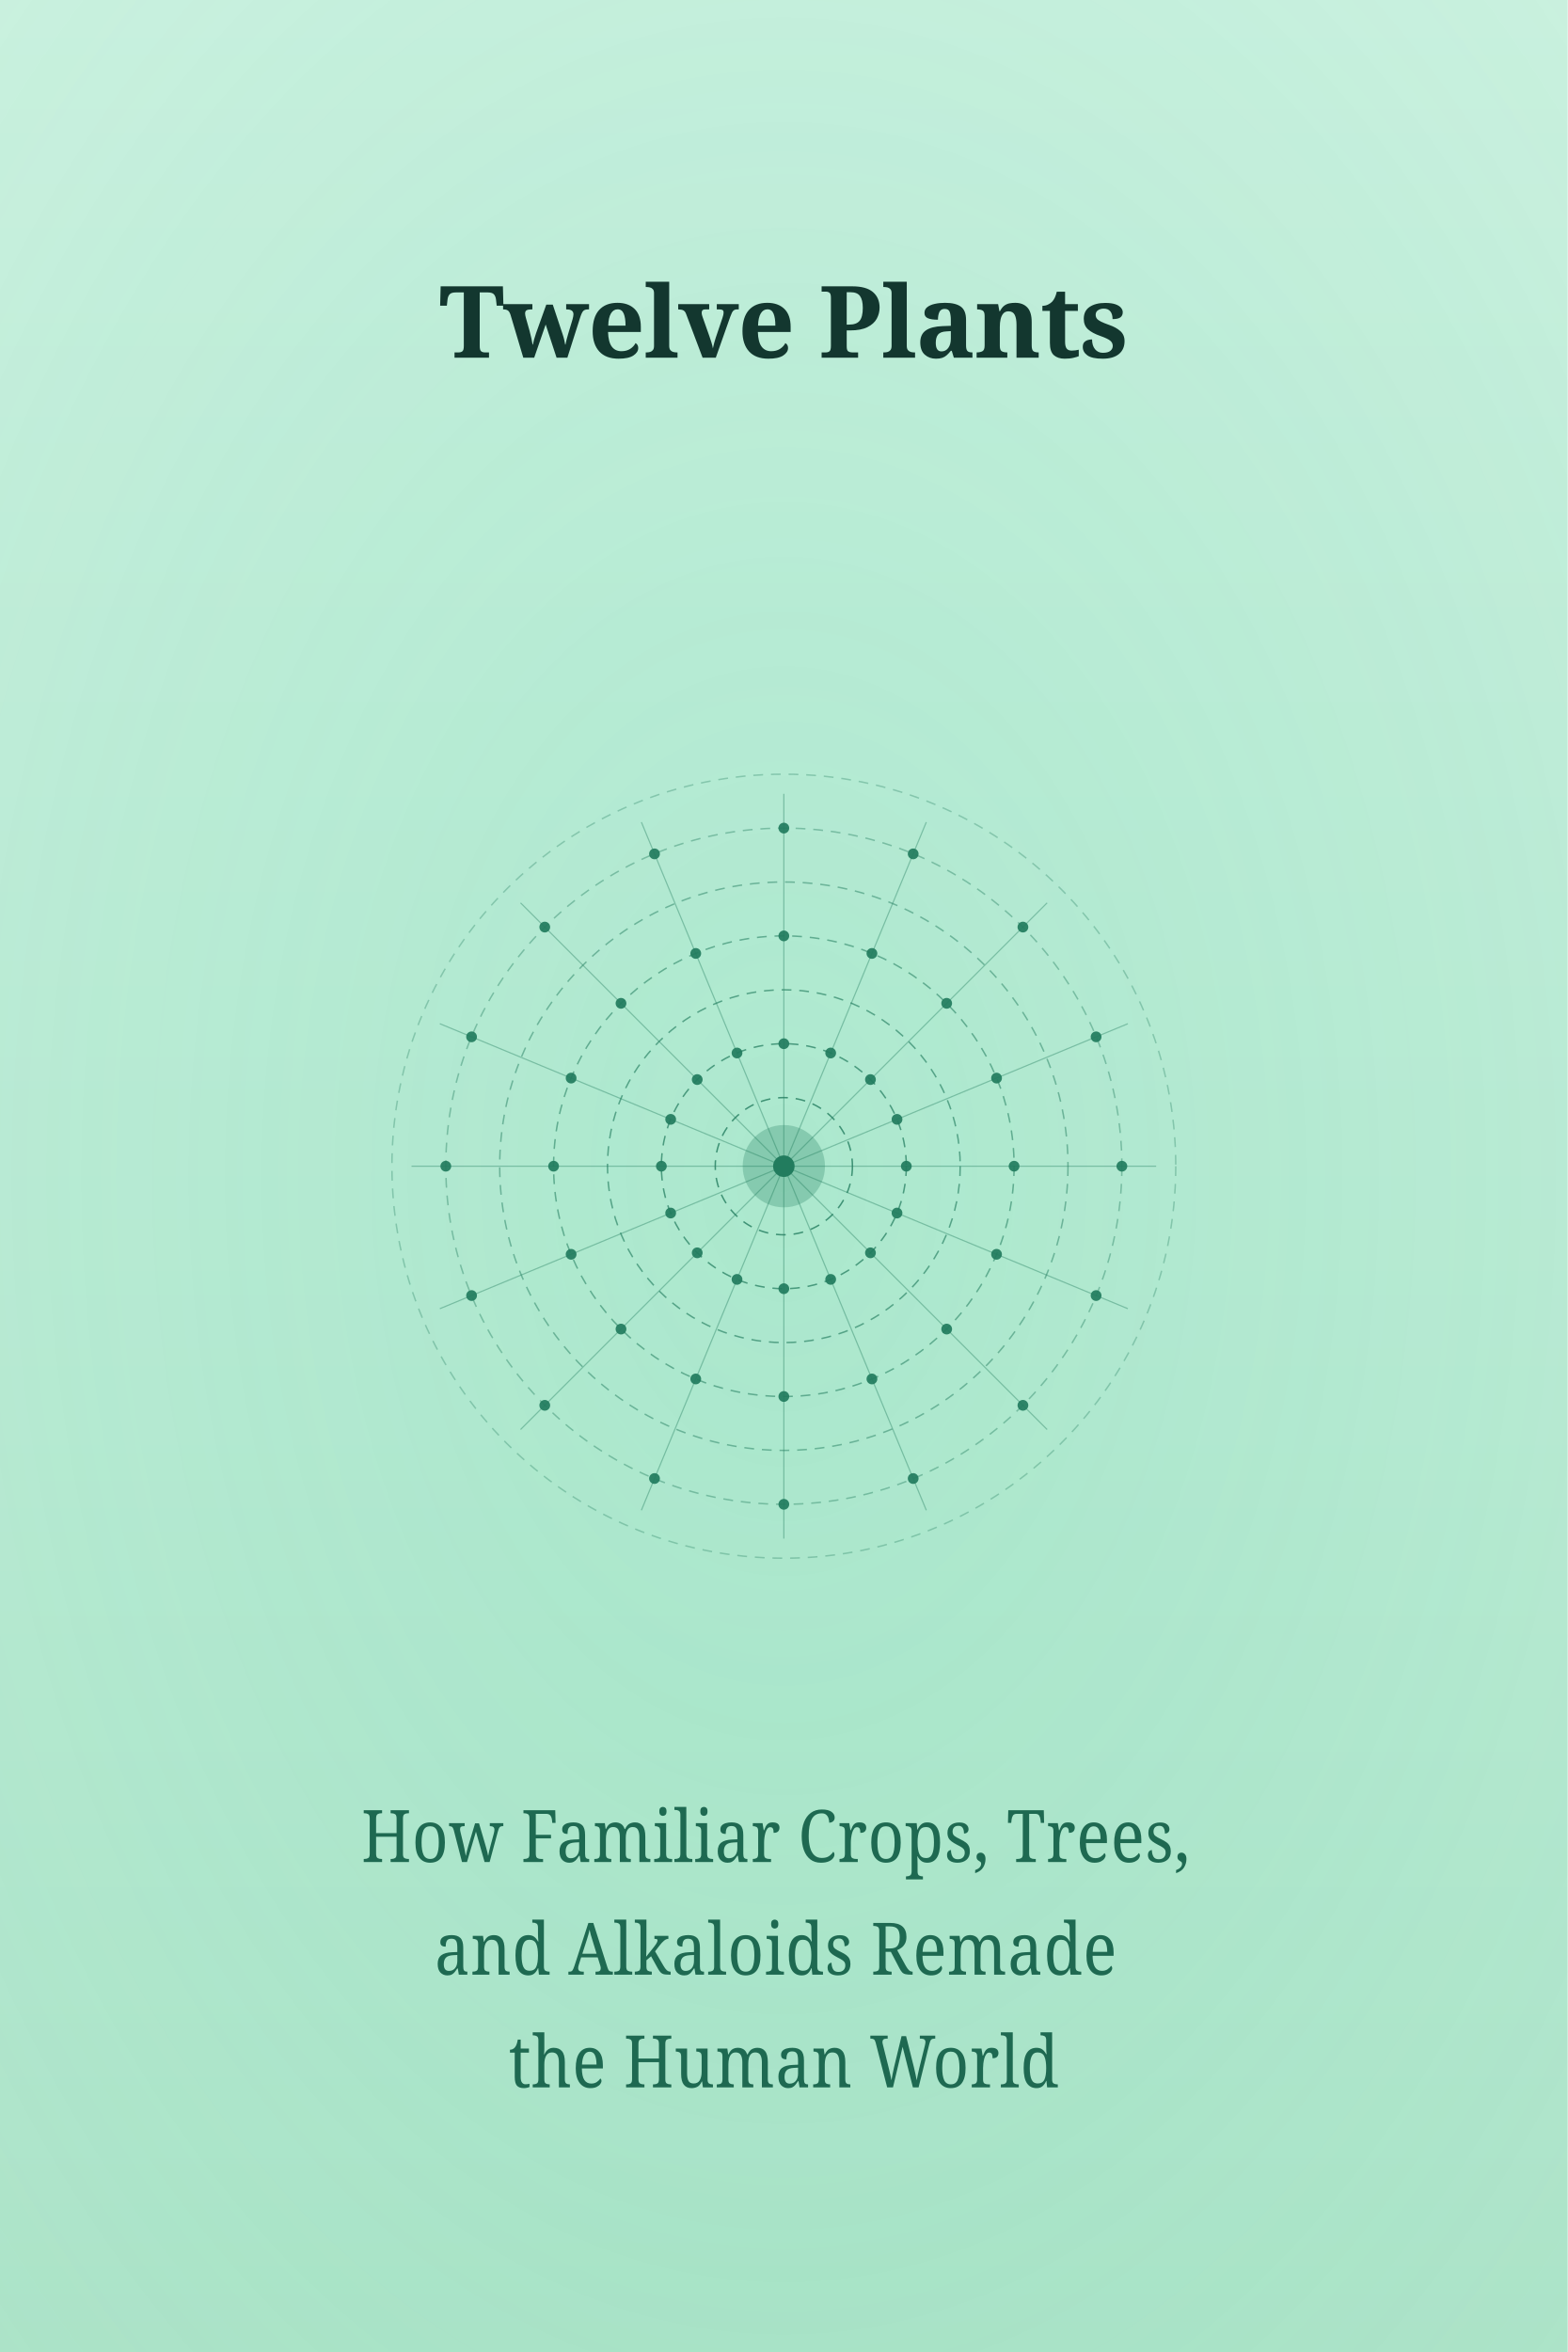
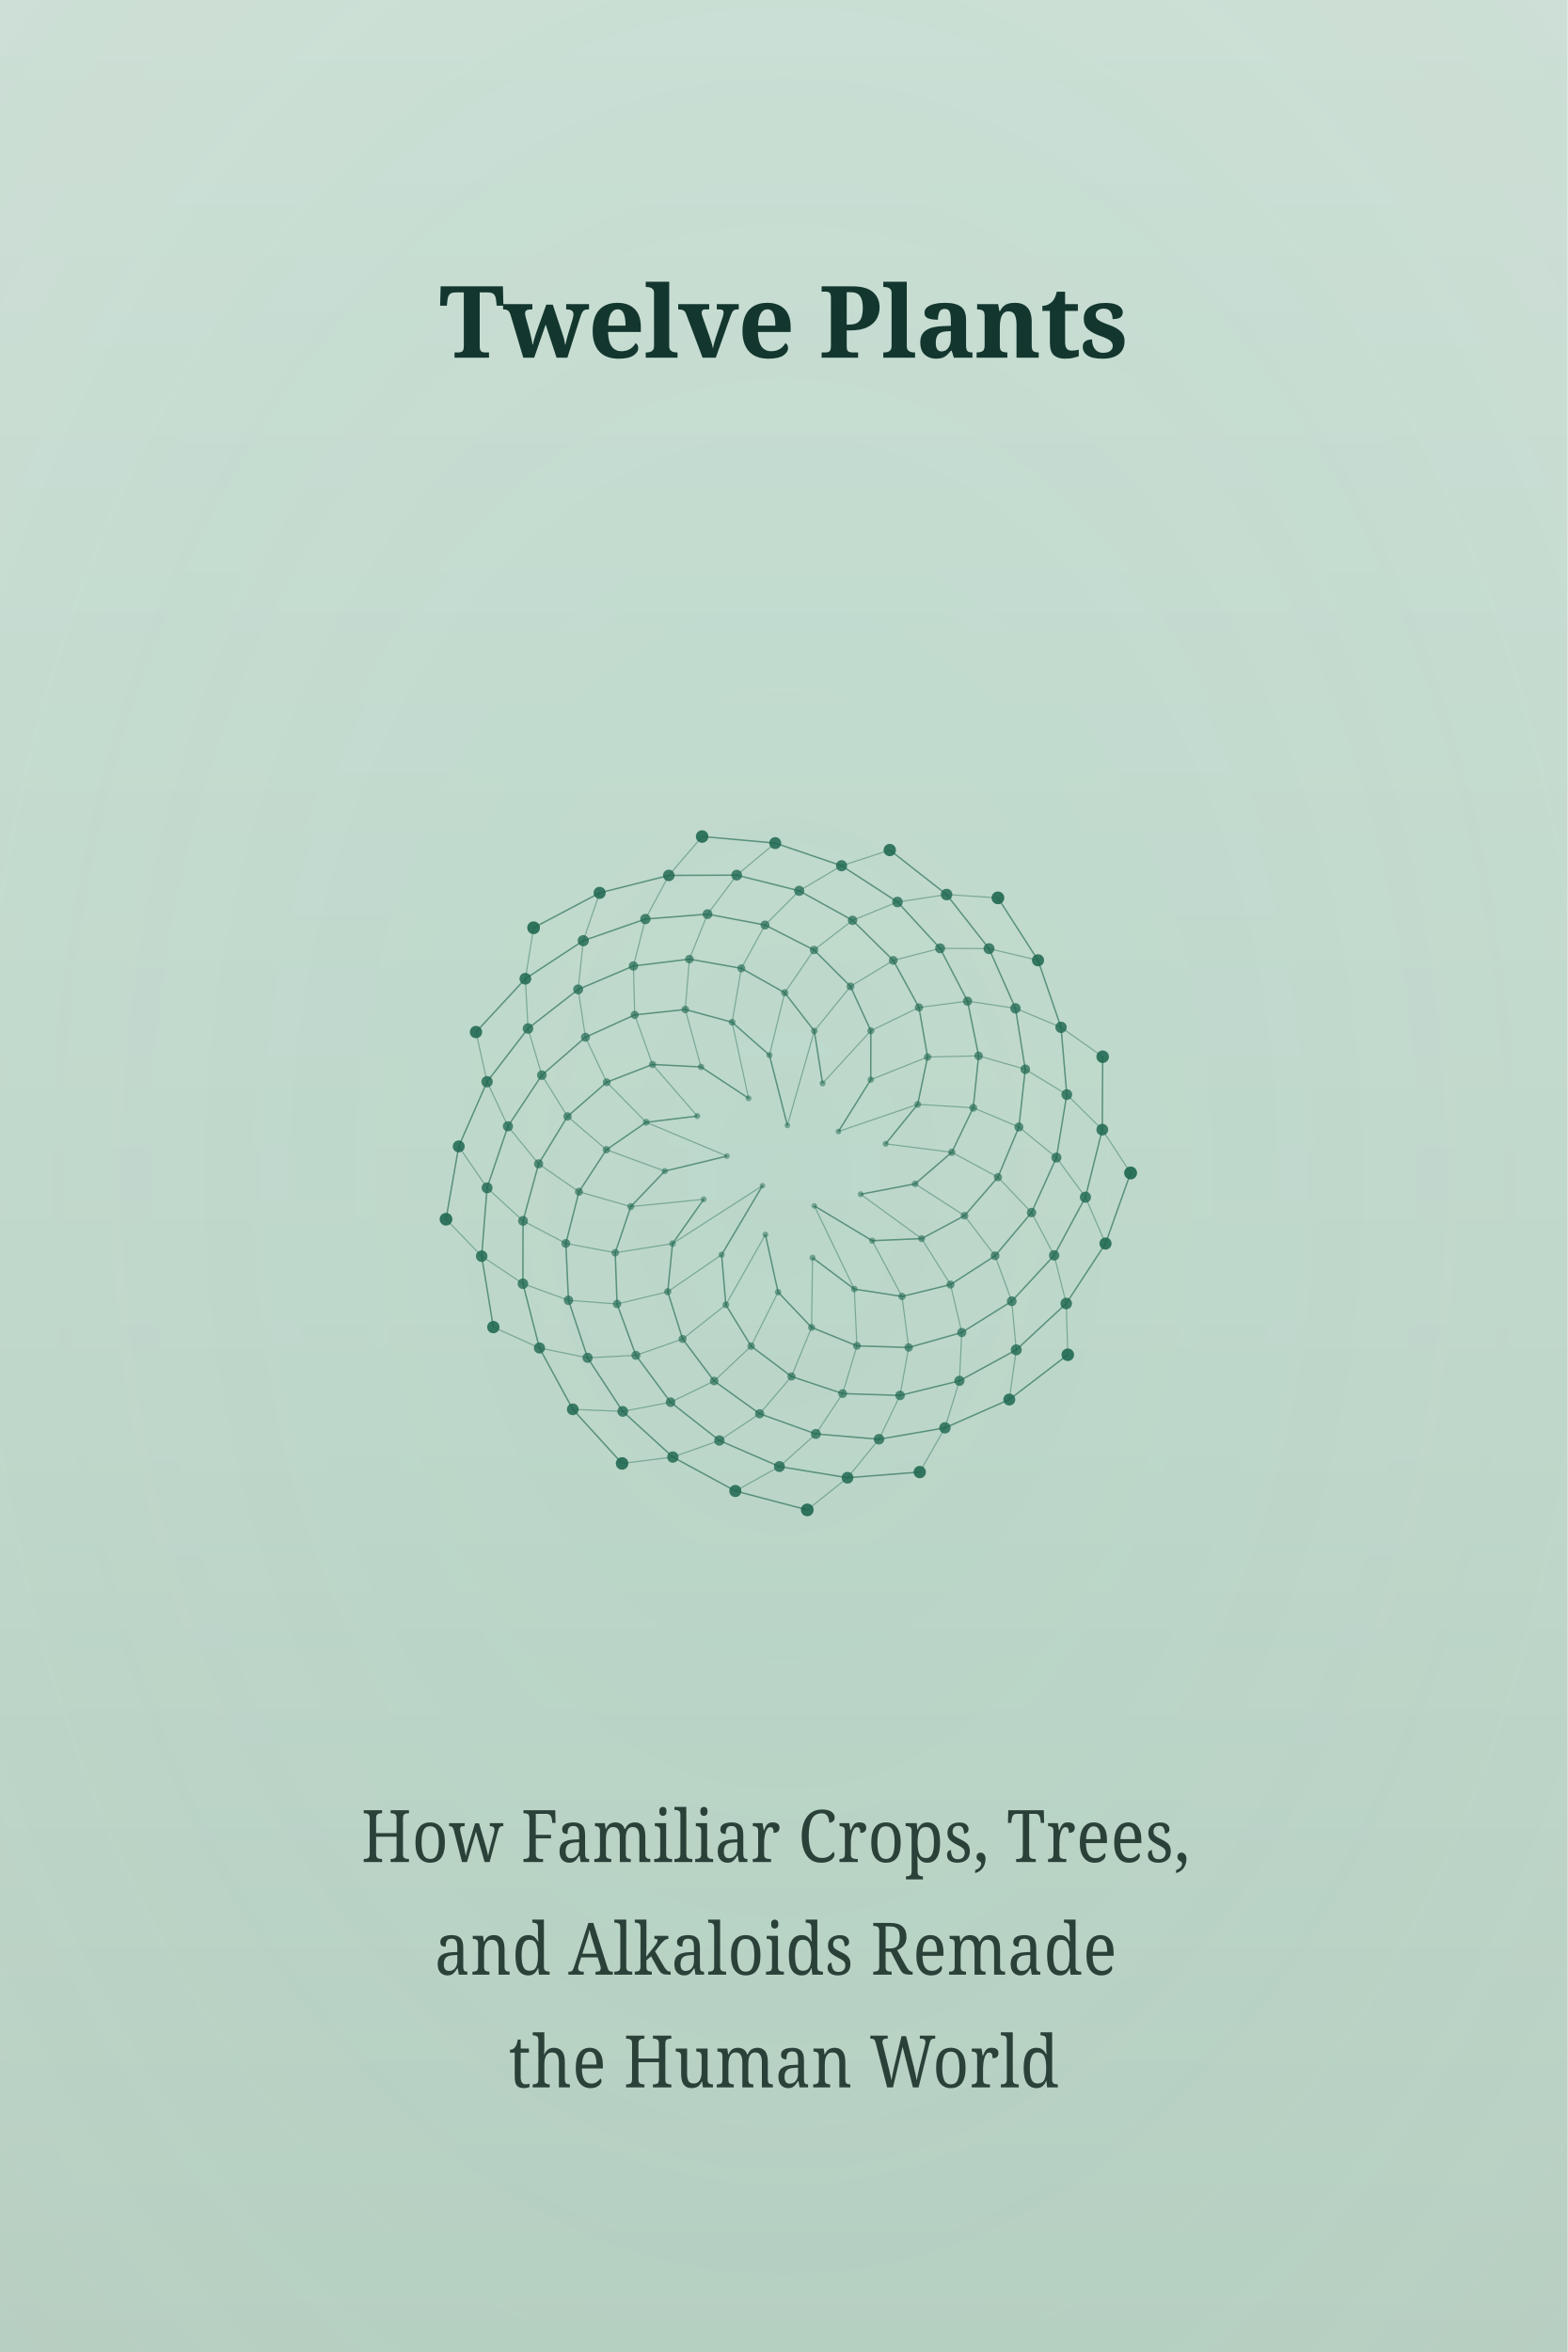
<svg xmlns="http://www.w3.org/2000/svg" viewBox="0 0 1600 2400" width="100%" height="100%">
  <defs>
    <linearGradient id="bg-twelve-plants" x1="0%" y1="0%" x2="0%" y2="100%">
-       <stop offset="0%" stop-color="#cff1e1" />
-       <stop offset="60%" stop-color="#c0ebd6" />
-       <stop offset="100%" stop-color="#b1e4ca" />
+       <stop offset="0%" stop-color="#cedfd6" />
+       <stop offset="60%" stop-color="#c3d7cc" />
+       <stop offset="100%" stop-color="#b8cfc2" />
    </linearGradient>
    <radialGradient id="halo-twelve-plants" cx="50%" cy="50%" r="75%">
-       <stop offset="0%" stop-color="#34d399" stop-opacity="0.16" />
-       <stop offset="55%" stop-color="#34d399" stop-opacity="0.09" />
-       <stop offset="100%" stop-color="#34d399" stop-opacity="0.03" />
+       <stop offset="0%" stop-color="#34d399" stop-opacity="0.06" />
+       <stop offset="55%" stop-color="#34d399" stop-opacity="0.03" />
+       <stop offset="100%" stop-color="#34d399" stop-opacity="0.00" />
    </radialGradient>
  </defs>
  <rect width="1600" height="2400" fill="url(#bg-twelve-plants)" />
  <rect width="1600" height="2400" fill="url(#halo-twelve-plants)" />
  <g text-anchor="middle">
    <text x="800" y="365" font-family="'Literata', Georgia, serif" font-size="102" font-weight="700" letter-spacing="-0.01em" fill="#13372f">Twelve Plants</text>
  </g>
-   <g class="emblem-network" transform="translate(0, -210)">
-     <circle cx="800" cy="1400" r="70" stroke="#227c5e" stroke-width="1.5" stroke-dasharray="10,8" fill="none" opacity="0.79" />
-     <circle cx="800" cy="1400" r="125" stroke="#227c5e" stroke-width="1.5" stroke-dasharray="10,8" fill="none" opacity="0.72" />
-     <circle cx="800" cy="1400" r="180" stroke="#227c5e" stroke-width="1.5" stroke-dasharray="10,8" fill="none" opacity="0.64" />
-     <circle cx="800" cy="1400" r="235" stroke="#227c5e" stroke-width="1.5" stroke-dasharray="10,8" fill="none" opacity="0.56" />
-     <circle cx="800" cy="1400" r="290" stroke="#227c5e" stroke-width="1.5" stroke-dasharray="10,8" fill="none" opacity="0.49" />
-     <circle cx="800" cy="1400" r="345" stroke="#227c5e" stroke-width="1.5" stroke-dasharray="10,8" fill="none" opacity="0.41" />
-     <circle cx="800" cy="1400" r="400" stroke="#227c5e" stroke-width="1.5" stroke-dasharray="10,8" fill="none" opacity="0.33" />
-     <line x1="800" y1="1400" x2="1180.0" y2="1400.0" stroke="#227c5e" stroke-width="1.2" opacity="0.40" />
-     <circle cx="925.0" cy="1400.0" r="5.5" fill="#227c5e" opacity="0.92" />
-     <circle cx="1035.0" cy="1400.0" r="5.5" fill="#227c5e" opacity="0.92" />
-     <circle cx="1145.0" cy="1400.0" r="5.5" fill="#227c5e" opacity="0.92" />
-     <line x1="800" y1="1400" x2="1151.1" y2="1545.4" stroke="#227c5e" stroke-width="1.2" opacity="0.40" />
-     <circle cx="915.5" cy="1447.8" r="5.5" fill="#227c5e" opacity="0.92" />
-     <circle cx="1017.1" cy="1489.9" r="5.5" fill="#227c5e" opacity="0.92" />
-     <circle cx="1118.7" cy="1532.0" r="5.5" fill="#227c5e" opacity="0.92" />
-     <line x1="800" y1="1400" x2="1068.7" y2="1668.7" stroke="#227c5e" stroke-width="1.2" opacity="0.40" />
-     <circle cx="888.4" cy="1488.4" r="5.5" fill="#227c5e" opacity="0.92" />
-     <circle cx="966.2" cy="1566.2" r="5.5" fill="#227c5e" opacity="0.92" />
-     <circle cx="1044.0" cy="1644.0" r="5.5" fill="#227c5e" opacity="0.92" />
-     <line x1="800" y1="1400" x2="945.4" y2="1751.1" stroke="#227c5e" stroke-width="1.2" opacity="0.40" />
-     <circle cx="847.8" cy="1515.5" r="5.5" fill="#227c5e" opacity="0.92" />
-     <circle cx="889.9" cy="1617.1" r="5.5" fill="#227c5e" opacity="0.92" />
-     <circle cx="932.0" cy="1718.7" r="5.5" fill="#227c5e" opacity="0.92" />
-     <line x1="800" y1="1400" x2="800.0" y2="1780.0" stroke="#227c5e" stroke-width="1.2" opacity="0.40" />
-     <circle cx="800.0" cy="1525.0" r="5.5" fill="#227c5e" opacity="0.92" />
-     <circle cx="800.0" cy="1635.0" r="5.5" fill="#227c5e" opacity="0.92" />
-     <circle cx="800.0" cy="1745.0" r="5.5" fill="#227c5e" opacity="0.92" />
-     <line x1="800" y1="1400" x2="654.6" y2="1751.1" stroke="#227c5e" stroke-width="1.2" opacity="0.40" />
-     <circle cx="752.2" cy="1515.5" r="5.5" fill="#227c5e" opacity="0.92" />
-     <circle cx="710.1" cy="1617.1" r="5.5" fill="#227c5e" opacity="0.92" />
-     <circle cx="668.0" cy="1718.7" r="5.5" fill="#227c5e" opacity="0.92" />
-     <line x1="800" y1="1400" x2="531.3" y2="1668.7" stroke="#227c5e" stroke-width="1.2" opacity="0.40" />
-     <circle cx="711.6" cy="1488.4" r="5.5" fill="#227c5e" opacity="0.92" />
-     <circle cx="633.8" cy="1566.2" r="5.5" fill="#227c5e" opacity="0.92" />
-     <circle cx="556.0" cy="1644.0" r="5.5" fill="#227c5e" opacity="0.92" />
-     <line x1="800" y1="1400" x2="448.9" y2="1545.4" stroke="#227c5e" stroke-width="1.2" opacity="0.40" />
-     <circle cx="684.5" cy="1447.8" r="5.5" fill="#227c5e" opacity="0.92" />
-     <circle cx="582.9" cy="1489.9" r="5.5" fill="#227c5e" opacity="0.92" />
-     <circle cx="481.3" cy="1532.0" r="5.5" fill="#227c5e" opacity="0.92" />
-     <line x1="800" y1="1400" x2="420.0" y2="1400.0" stroke="#227c5e" stroke-width="1.2" opacity="0.40" />
-     <circle cx="675.0" cy="1400.0" r="5.5" fill="#227c5e" opacity="0.92" />
-     <circle cx="565.0" cy="1400.0" r="5.5" fill="#227c5e" opacity="0.92" />
-     <circle cx="455.0" cy="1400.0" r="5.5" fill="#227c5e" opacity="0.92" />
-     <line x1="800" y1="1400" x2="448.9" y2="1254.6" stroke="#227c5e" stroke-width="1.2" opacity="0.40" />
-     <circle cx="684.5" cy="1352.2" r="5.5" fill="#227c5e" opacity="0.92" />
-     <circle cx="582.9" cy="1310.1" r="5.5" fill="#227c5e" opacity="0.92" />
-     <circle cx="481.3" cy="1268.0" r="5.5" fill="#227c5e" opacity="0.92" />
-     <line x1="800" y1="1400" x2="531.3" y2="1131.3" stroke="#227c5e" stroke-width="1.2" opacity="0.40" />
-     <circle cx="711.6" cy="1311.6" r="5.5" fill="#227c5e" opacity="0.92" />
-     <circle cx="633.8" cy="1233.8" r="5.5" fill="#227c5e" opacity="0.92" />
-     <circle cx="556.0" cy="1156.0" r="5.5" fill="#227c5e" opacity="0.92" />
-     <line x1="800" y1="1400" x2="654.6" y2="1048.9" stroke="#227c5e" stroke-width="1.2" opacity="0.40" />
-     <circle cx="752.2" cy="1284.5" r="5.5" fill="#227c5e" opacity="0.92" />
-     <circle cx="710.1" cy="1182.9" r="5.5" fill="#227c5e" opacity="0.92" />
-     <circle cx="668.0" cy="1081.3" r="5.5" fill="#227c5e" opacity="0.92" />
-     <line x1="800" y1="1400" x2="800.0" y2="1020.0" stroke="#227c5e" stroke-width="1.2" opacity="0.40" />
-     <circle cx="800.0" cy="1275.0" r="5.5" fill="#227c5e" opacity="0.92" />
-     <circle cx="800.0" cy="1165.0" r="5.5" fill="#227c5e" opacity="0.92" />
-     <circle cx="800.0" cy="1055.0" r="5.5" fill="#227c5e" opacity="0.92" />
-     <line x1="800" y1="1400" x2="945.4" y2="1048.9" stroke="#227c5e" stroke-width="1.2" opacity="0.40" />
-     <circle cx="847.8" cy="1284.5" r="5.5" fill="#227c5e" opacity="0.92" />
-     <circle cx="889.9" cy="1182.9" r="5.5" fill="#227c5e" opacity="0.92" />
-     <circle cx="932.0" cy="1081.3" r="5.5" fill="#227c5e" opacity="0.92" />
-     <line x1="800" y1="1400" x2="1068.7" y2="1131.3" stroke="#227c5e" stroke-width="1.2" opacity="0.40" />
-     <circle cx="888.4" cy="1311.6" r="5.5" fill="#227c5e" opacity="0.92" />
-     <circle cx="966.2" cy="1233.8" r="5.5" fill="#227c5e" opacity="0.92" />
-     <circle cx="1044.0" cy="1156.0" r="5.5" fill="#227c5e" opacity="0.92" />
-     <line x1="800" y1="1400" x2="1151.1" y2="1254.6" stroke="#227c5e" stroke-width="1.2" opacity="0.40" />
-     <circle cx="915.5" cy="1352.2" r="5.5" fill="#227c5e" opacity="0.92" />
-     <circle cx="1017.1" cy="1310.1" r="5.5" fill="#227c5e" opacity="0.92" />
-     <circle cx="1118.7" cy="1268.0" r="5.5" fill="#227c5e" opacity="0.92" />
-     <circle cx="800" cy="1400" r="42" fill="#227c5e" opacity="0.28" />
-     <circle cx="800" cy="1400" r="11" fill="#227c5e" />
+   <g class="emblem-phyllotaxis" transform="translate(0, -210)">
+     <circle cx="778.2" cy="1419.9" r="2.8" fill="#1d664f" opacity="0.45" />
+     <circle cx="803.6" cy="1358.4" r="2.9" fill="#1d664f" opacity="0.46" />
+     <circle cx="831.1" cy="1440.5" r="2.9" fill="#1d664f" opacity="0.46" />
+     <circle cx="741.9" cy="1389.7" r="2.9" fill="#1d664f" opacity="0.46" />
+     <circle cx="855.7" cy="1364.6" r="2.9" fill="#1d664f" opacity="0.47" />
+     <circle cx="781.2" cy="1469.8" r="3.0" fill="#1d664f" opacity="0.47" />
+     <circle cx="764.0" cy="1330.7" r="3.0" fill="#1d664f" opacity="0.47" />
+     <circle cx="878.4" cy="1428.6" r="3.0" fill="#1d664f" opacity="0.47" />
+     <circle cx="718.2" cy="1433.8" r="3.0" fill="#1d664f" opacity="0.48" />
+     <circle cx="839.5" cy="1315.5" r="3.1" fill="#1d664f" opacity="0.48" />
+     <circle cx="829.3" cy="1493.4" r="3.1" fill="#1d664f" opacity="0.48" />
+     <circle cx="711.6" cy="1348.8" r="3.1" fill="#1d664f" opacity="0.49" />
+     <circle cx="903.9" cy="1377.2" r="3.1" fill="#1d664f" opacity="0.49" />
+     <circle cx="736.5" cy="1490.3" r="3.2" fill="#1d664f" opacity="0.49" />
+     <circle cx="785.3" cy="1286.7" r="3.2" fill="#1d664f" opacity="0.50" />
+     <circle cx="890.2" cy="1476.0" r="3.2" fill="#1d664f" opacity="0.50" />
+     <circle cx="678.5" cy="1405.0" r="3.2" fill="#1d664f" opacity="0.50" />
+     <circle cx="888.7" cy="1311.7" r="3.3" fill="#1d664f" opacity="0.51" />
+     <circle cx="794.1" cy="1528.5" r="3.3" fill="#1d664f" opacity="0.51" />
+     <circle cx="715.5" cy="1298.7" r="3.3" fill="#1d664f" opacity="0.51" />
+     <circle cx="934.0" cy="1418.0" r="3.4" fill="#1d664f" opacity="0.52" />
+     <circle cx="686.4" cy="1479.0" r="3.4" fill="#1d664f" opacity="0.52" />
+     <circle cx="831.1" cy="1262.0" r="3.4" fill="#1d664f" opacity="0.52" />
+     <circle cx="871.9" cy="1525.4" r="3.4" fill="#1d664f" opacity="0.52" />
+     <circle cx="659.5" cy="1355.2" r="3.5" fill="#1d664f" opacity="0.53" />
+     <circle cx="936.6" cy="1336.9" r="3.5" fill="#1d664f" opacity="0.53" />
+     <circle cx="740.8" cy="1541.4" r="3.5" fill="#1d664f" opacity="0.53" />
+     <circle cx="747.2" cy="1253.1" r="3.5" fill="#1d664f" opacity="0.54" />
+     <circle cx="940.6" cy="1473.9" r="3.6" fill="#1d664f" opacity="0.54" />
+     <circle cx="643.8" cy="1441.2" r="3.6" fill="#1d664f" opacity="0.54" />
+     <circle cx="888.8" cy="1261.8" r="3.6" fill="#1d664f" opacity="0.55" />
+     <circle cx="828.3" cy="1564.5" r="3.6" fill="#1d664f" opacity="0.55" />
+     <circle cx="666.0" cy="1296.2" r="3.7" fill="#1d664f" opacity="0.55" />
+     <circle cx="971.4" cy="1385.8" r="3.7" fill="#1d664f" opacity="0.56" />
+     <circle cx="681.5" cy="1528.1" r="3.7" fill="#1d664f" opacity="0.56" />
+     <circle cx="800.9" cy="1223.0" r="3.7" fill="#1d664f" opacity="0.56" />
+     <circle cx="920.6" cy="1532.9" r="3.8" fill="#1d664f" opacity="0.56" />
+     <circle cx="618.9" cy="1383.2" r="3.8" fill="#1d664f" opacity="0.57" />
+     <circle cx="946.7" cy="1288.6" r="3.8" fill="#1d664f" opacity="0.57" />
+     <circle cx="766.6" cy="1583.6" r="3.8" fill="#1d664f" opacity="0.57" />
+     <circle cx="699.4" cy="1240.1" r="3.9" fill="#1d664f" opacity="0.58" />
+     <circle cx="984.4" cy="1450.5" r="3.9" fill="#1d664f" opacity="0.58" />
+     <circle cx="627.9" cy="1488.3" r="3.9" fill="#1d664f" opacity="0.58" />
+     <circle cx="868.0" cy="1216.5" r="4.0" fill="#1d664f" opacity="0.59" />
+     <circle cx="874.6" cy="1583.3" r="4.0" fill="#1d664f" opacity="0.59" />
+     <circle cx="619.2" cy="1314.3" r="4.0" fill="#1d664f" opacity="0.59" />
+     <circle cx="993.3" cy="1340.4" r="4.0" fill="#1d664f" opacity="0.60" />
+     <circle cx="696.7" cy="1576.3" r="4.1" fill="#1d664f" opacity="0.60" />
+     <circle cx="756.6" cy="1198.1" r="4.1" fill="#1d664f" opacity="0.60" />
+     <circle cx="970.1" cy="1520.8" r="4.1" fill="#1d664f" opacity="0.61" />
+     <circle cx="590.9" cy="1426.1" r="4.1" fill="#1d664f" opacity="0.61" />
+     <circle cx="937.9" cy="1238.0" r="4.2" fill="#1d664f" opacity="0.61" />
+     <circle cx="807.8" cy="1614.6" r="4.2" fill="#1d664f" opacity="0.61" />
+     <circle cx="647.8" cy="1245.6" r="4.2" fill="#1d664f" opacity="0.62" />
+     <circle cx="1018.5" cy="1411.2" r="4.2" fill="#1d664f" opacity="0.62" />
+     <circle cx="629.8" cy="1540.6" r="4.3" fill="#1d664f" opacity="0.62" />
+     <circle cx="830.8" cy="1179.4" r="4.3" fill="#1d664f" opacity="0.63" />
+     <circle cx="927.4" cy="1585.0" r="4.3" fill="#1d664f" opacity="0.63" />
+     <circle cx="579.2" cy="1349.2" r="4.3" fill="#1d664f" opacity="0.63" />
+     <circle cx="998.8" cy="1287.4" r="4.4" fill="#1d664f" opacity="0.64" />
+     <circle cx="728.9" cy="1619.2" r="4.4" fill="#1d664f" opacity="0.64" />
+     <circle cx="703.6" cy="1188.7" r="4.4" fill="#1d664f" opacity="0.64" />
+     <circle cx="1015.6" cy="1491.4" r="4.5" fill="#1d664f" opacity="0.65" />
+     <circle cx="577.5" cy="1478.8" r="4.5" fill="#1d664f" opacity="0.65" />
+     <circle cx="911.7" cy="1190.0" r="4.5" fill="#1d664f" opacity="0.65" />
+     <circle cx="860.0" cy="1632.0" r="4.5" fill="#1d664f" opacity="0.65" />
+     <circle cx="597.5" cy="1268.4" r="4.6" fill="#1d664f" opacity="0.66" />
+     <circle cx="1039.9" cy="1360.0" r="4.6" fill="#1d664f" opacity="0.66" />
+     <circle cx="649.0" cy="1593.0" r="4.6" fill="#1d664f" opacity="0.66" />
+     <circle cx="780.8" cy="1153.9" r="4.6" fill="#1d664f" opacity="0.67" />
+     <circle cx="981.6" cy="1569.7" r="4.7" fill="#1d664f" opacity="0.67" />
+     <circle cx="549.7" cy="1397.6" r="4.7" fill="#1d664f" opacity="0.67" />
+     <circle cx="987.5" cy="1231.6" r="4.7" fill="#1d664f" opacity="0.68" />
+     <circle cx="775.3" cy="1652.6" r="4.7" fill="#1d664f" opacity="0.68" />
+     <circle cx="646.5" cy="1195.7" r="4.8" fill="#1d664f" opacity="0.68" />
+     <circle cx="1052.8" cy="1447.3" r="4.8" fill="#1d664f" opacity="0.69" />
+     <circle cx="580.2" cy="1536.8" r="4.8" fill="#1d664f" opacity="0.69" />
+     <circle cx="870.1" cy="1149.1" r="4.8" fill="#1d664f" opacity="0.69" />
+     <circle cx="918.6" cy="1633.9" r="4.9" fill="#1d664f" opacity="0.70" />
+     <circle cx="553.0" cy="1307.1" r="4.9" fill="#1d664f" opacity="0.70" />
+     <circle cx="1046.4" cy="1301.1" r="4.9" fill="#1d664f" opacity="0.70" />
+     <circle cx="684.4" cy="1640.8" r="4.9" fill="#1d664f" opacity="0.70" />
+     <circle cx="722.1" cy="1142.8" r="5.0" fill="#1d664f" opacity="0.71" />
+     <circle cx="1032.6" cy="1537.8" r="5.0" fill="#1d664f" opacity="0.71" />
+     <circle cx="533.8" cy="1455.8" r="5.0" fill="#1d664f" opacity="0.71" />
+     <circle cx="959.5" cy="1177.7" r="5.1" fill="#1d664f" opacity="0.72" />
+     <circle cx="832.7" cy="1673.2" r="5.1" fill="#1d664f" opacity="0.72" />
+     <circle cx="590.1" cy="1219.6" r="5.1" fill="#1d664f" opacity="0.72" />
+     <circle cx="1078.2" cy="1391.2" r="5.1" fill="#1d664f" opacity="0.73" />
+     <circle cx="599.7" cy="1595.5" r="5.2" fill="#1d664f" opacity="0.73" />
+     <circle cx="815.7" cy="1119.0" r="5.2" fill="#1d664f" opacity="0.73" />
+     <circle cx="979.2" cy="1619.0" r="5.2" fill="#1d664f" opacity="0.74" />
+     <circle cx="518.4" cy="1359.3" r="5.2" fill="#1d664f" opacity="0.74" />
+     <circle cx="1036.4" cy="1238.9" r="5.3" fill="#1d664f" opacity="0.74" />
+     <circle cx="734.2" cy="1679.9" r="5.3" fill="#1d664f" opacity="0.74" />
+     <circle cx="658.7" cy="1147.8" r="5.3" fill="#1d664f" opacity="0.75" />
+     <circle cx="1075.9" cy="1491.0" r="5.3" fill="#1d664f" opacity="0.75" />
+     <circle cx="533.7" cy="1519.9" r="5.4" fill="#1d664f" opacity="0.75" />
+     <circle cx="916.0" cy="1130.4" r="5.4" fill="#1d664f" opacity="0.76" />
+     <circle cx="897.1" cy="1678.6" r="5.4" fill="#1d664f" opacity="0.76" />
+     <circle cx="538.9" cy="1259.5" r="5.4" fill="#1d664f" opacity="0.76" />
+     <circle cx="1088.8" cy="1326.9" r="5.5" fill="#1d664f" opacity="0.77" />
+     <circle cx="635.6" cy="1650.2" r="5.5" fill="#1d664f" opacity="0.77" />
+     <circle cx="751.9" cy="1103.0" r="5.5" fill="#1d664f" opacity="0.77" />
+     <circle cx="1037.2" cy="1587.4" r="5.6" fill="#1d664f" opacity="0.78" />
+     <circle cx="497.1" cy="1422.1" r="5.6" fill="#1d664f" opacity="0.78" />
+     <circle cx="1009.4" cy="1178.0" r="5.6" fill="#1d664f" opacity="0.78" />
+     <circle cx="795.5" cy="1706.5" r="5.6" fill="#1d664f" opacity="0.79" />
+     <circle cx="595.3" cy="1169.9" r="5.7" fill="#1d664f" opacity="0.79" />
+     <circle cx="1107.8" cy="1431.6" r="5.7" fill="#1d664f" opacity="0.79" />
+     <circle cx="550.6" cy="1585.5" r="5.7" fill="#1d664f" opacity="0.79" />
+     <circle cx="858.9" cy="1093.4" r="5.7" fill="#1d664f" opacity="0.80" />
+     <circle cx="964.4" cy="1667.0" r="5.8" fill="#1d664f" opacity="0.80" />
+     <circle cx="497.1" cy="1313.8" r="5.8" fill="#1d664f" opacity="0.80" />
+     <circle cx="1082.9" cy="1258.3" r="5.8" fill="#1d664f" opacity="0.81" />
+     <circle cx="686.7" cy="1696.8" r="5.8" fill="#1d664f" opacity="0.81" />
+     <circle cx="682.6" cy="1103.3" r="5.9" fill="#1d664f" opacity="0.81" />
+     <circle cx="1088.2" cy="1540.1" r="5.9" fill="#1d664f" opacity="0.82" />
+     <circle cx="491.6" cy="1491.8" r="5.9" fill="#1d664f" opacity="0.82" />
+     <circle cx="966.1" cy="1122.8" r="5.9" fill="#1d664f" opacity="0.82" />
+     <circle cx="865.0" cy="1717.9" r="6.0" fill="#1d664f" opacity="0.83" />
+     <circle cx="536.2" cy="1208.7" r="6.0" fill="#1d664f" opacity="0.83" />
+     <circle cx="1125.0" cy="1362.7" r="6.0" fill="#1d664f" opacity="0.83" />
+     <circle cx="584.6" cy="1648.1" r="6.0" fill="#1d664f" opacity="0.83" />
+     <circle cx="791.2" cy="1070.3" r="6.1" fill="#1d664f" opacity="0.84" />
+     <circle cx="1030.1" cy="1638.1" r="6.1" fill="#1d664f" opacity="0.84" />
+     <circle cx="468.2" cy="1379.8" r="6.1" fill="#1d664f" opacity="0.84" />
+     <circle cx="1059.4" cy="1189.9" r="6.2" fill="#1d664f" opacity="0.85" />
+     <circle cx="750.5" cy="1731.4" r="6.2" fill="#1d664f" opacity="0.85" />
+     <circle cx="612.0" cy="1121.1" r="6.2" fill="#1d664f" opacity="0.85" />
+     <circle cx="1128.3" cy="1478.9" r="6.2" fill="#1d664f" opacity="0.86" />
+     <circle cx="503.5" cy="1564.2" r="6.3" fill="#1d664f" opacity="0.86" />
+     <circle cx="908.1" cy="1077.4" r="6.3" fill="#1d664f" opacity="0.86" />
+     <circle cx="938.7" cy="1712.1" r="6.3" fill="#1d664f" opacity="0.87" />
+     <circle cx="485.8" cy="1263.1" r="6.3" fill="#1d664f" opacity="0.87" />
+     <circle cx="1125.4" cy="1288.3" r="6.4" fill="#1d664f" opacity="0.87" />
+     <circle cx="634.9" cy="1703.3" r="6.4" fill="#1d664f" opacity="0.88" />
+     <circle cx="716.6" cy="1063.6" r="6.4" fill="#1d664f" opacity="0.88" />
+     <circle cx="1089.8" cy="1592.4" r="6.4" fill="#1d664f" opacity="0.88" />
+     <circle cx="455.2" cy="1454.1" r="6.5" fill="#1d664f" opacity="0.88" />
+     <circle cx="1018.5" cy="1126.2" r="6.5" fill="#1d664f" opacity="0.89" />
+     <circle cx="823.9" cy="1750.7" r="6.5" fill="#1d664f" opacity="0.89" />
+     <circle cx="544.6" cy="1156.7" r="6.5" fill="#1d664f" opacity="0.89" />
+     <circle cx="1153.9" cy="1406.9" r="6.6" fill="#1d664f" opacity="0.90" />
+     <polyline points="778.2,1419.9 736.5,1490.3 740.8,1541.4 766.6,1583.6 807.8,1614.6 860.0,1632.0 918.6,1633.9 979.2,1619.0 1037.2,1587.4 1088.2,1540.1 1128.3,1478.9 1153.9,1406.9" stroke="#1d664f" stroke-width="1.5" fill="none" opacity="0.62" />
+     <polyline points="803.6,1358.4 785.3,1286.7 747.2,1253.1 699.4,1240.1 647.8,1245.6 597.5,1268.4 553.0,1307.1 518.4,1359.3 497.1,1422.1 491.6,1491.8 503.5,1564.2" stroke="#1d664f" stroke-width="1.5" fill="none" opacity="0.62" />
+     <polyline points="831.1,1440.5 890.2,1476.0 940.6,1473.9 984.4,1450.5 1018.5,1411.2 1039.9,1360.0 1046.4,1301.1 1036.4,1238.9 1009.4,1178.0 966.1,1122.8 908.1,1077.4" stroke="#1d664f" stroke-width="1.5" fill="none" opacity="0.62" />
+     <polyline points="741.9,1389.7 678.5,1405.0 643.8,1441.2 627.9,1488.3 629.8,1540.6 649.0,1593.0 684.4,1640.8 734.2,1679.9 795.5,1706.5 865.0,1717.9 938.7,1712.1" stroke="#1d664f" stroke-width="1.5" fill="none" opacity="0.62" />
+     <polyline points="855.7,1364.6 888.7,1311.7 888.8,1261.8 868.0,1216.5 830.8,1179.4 780.8,1153.9 722.1,1142.8 658.7,1147.8 595.3,1169.9 536.2,1208.7 485.8,1263.1" stroke="#1d664f" stroke-width="1.5" fill="none" opacity="0.62" />
+     <polyline points="781.2,1469.8 794.1,1528.5 828.3,1564.5 874.6,1583.3 927.4,1585.0 981.6,1569.7 1032.6,1537.8 1075.9,1491.0 1107.8,1431.6 1125.0,1362.7 1125.4,1288.3" stroke="#1d664f" stroke-width="1.5" fill="none" opacity="0.62" />
+     <polyline points="764.0,1330.7 715.5,1298.7 666.0,1296.2 619.2,1314.3 579.2,1349.2 549.7,1397.6 533.8,1455.8 533.7,1519.9 550.6,1585.5 584.6,1648.1 634.9,1703.3" stroke="#1d664f" stroke-width="1.5" fill="none" opacity="0.62" />
+     <polyline points="878.4,1428.6 934.0,1418.0 971.4,1385.8 993.3,1340.4 998.8,1287.4 987.5,1231.6 959.5,1177.7 916.0,1130.4 858.9,1093.4 791.2,1070.3 716.6,1063.6" stroke="#1d664f" stroke-width="1.5" fill="none" opacity="0.62" />
+     <polyline points="718.2,1433.8 686.4,1479.0 681.5,1528.1 696.7,1576.3 728.9,1619.2 775.3,1652.6 832.7,1673.2 897.1,1678.6 964.4,1667.0 1030.1,1638.1 1089.8,1592.4" stroke="#1d664f" stroke-width="1.5" fill="none" opacity="0.62" />
+     <polyline points="839.5,1315.5 831.1,1262.0 800.9,1223.0 756.6,1198.1 703.6,1188.7 646.5,1195.7 590.1,1219.6 538.9,1259.5 497.1,1313.8 468.2,1379.8 455.2,1454.1" stroke="#1d664f" stroke-width="1.5" fill="none" opacity="0.62" />
+     <polyline points="829.3,1493.4 871.9,1525.4 920.6,1532.9 970.1,1520.8 1015.6,1491.4 1052.8,1447.3 1078.2,1391.2 1088.8,1326.9 1082.9,1258.3 1059.4,1189.9 1018.5,1126.2" stroke="#1d664f" stroke-width="1.5" fill="none" opacity="0.62" />
+     <polyline points="711.6,1348.8 659.5,1355.2 618.9,1383.2 590.9,1426.1 577.5,1478.8 580.2,1536.8 599.7,1595.5 635.6,1650.2 686.7,1696.8 750.5,1731.4 823.9,1750.7" stroke="#1d664f" stroke-width="1.5" fill="none" opacity="0.62" />
+     <polyline points="903.9,1377.2 936.6,1336.9 946.7,1288.6 937.9,1238.0 911.7,1190.0 870.1,1149.1 815.7,1119.0 751.9,1103.0 682.6,1103.3 612.0,1121.1 544.6,1156.7" stroke="#1d664f" stroke-width="1.5" fill="none" opacity="0.62" />
+     <polyline points="778.2,1419.9 686.4,1479.0 627.9,1488.3 577.5,1478.8 533.8,1455.8 497.1,1422.1 468.2,1379.8" stroke="#1d664f" stroke-width="1.2" fill="none" opacity="0.42" />
+     <polyline points="803.6,1358.4 831.1,1262.0 868.0,1216.5 911.7,1190.0 959.5,1177.7 1009.4,1178.0 1059.4,1189.9" stroke="#1d664f" stroke-width="1.2" fill="none" opacity="0.42" />
+     <polyline points="831.1,1440.5 871.9,1525.4 874.6,1583.3 860.0,1632.0 832.7,1673.2 795.5,1706.5 750.5,1731.4" stroke="#1d664f" stroke-width="1.2" fill="none" opacity="0.42" />
+     <polyline points="741.9,1389.7 659.5,1355.2 619.2,1314.3 597.5,1268.4 590.1,1219.6 595.3,1169.9 612.0,1121.1" stroke="#1d664f" stroke-width="1.2" fill="none" opacity="0.42" />
+     <polyline points="855.7,1364.6 936.6,1336.9 993.3,1340.4 1039.9,1360.0 1078.2,1391.2 1107.8,1431.6 1128.3,1478.9" stroke="#1d664f" stroke-width="1.2" fill="none" opacity="0.42" />
+     <polyline points="781.2,1469.8 740.8,1541.4 696.7,1576.3 649.0,1593.0 599.7,1595.5 550.6,1585.5 503.5,1564.2" stroke="#1d664f" stroke-width="1.2" fill="none" opacity="0.42" />
+     <polyline points="764.0,1330.7 747.2,1253.1 756.6,1198.1 780.8,1153.9 815.7,1119.0 858.9,1093.4 908.1,1077.4" stroke="#1d664f" stroke-width="1.2" fill="none" opacity="0.42" />
+     <polyline points="878.4,1428.6 940.6,1473.9 970.1,1520.8 981.6,1569.7 979.2,1619.0 964.4,1667.0 938.7,1712.1" stroke="#1d664f" stroke-width="1.2" fill="none" opacity="0.42" />
+     <polyline points="718.2,1433.8 643.8,1441.2 590.9,1426.1 549.7,1397.6 518.4,1359.3 497.1,1313.8 485.8,1263.1" stroke="#1d664f" stroke-width="1.2" fill="none" opacity="0.42" />
+     <polyline points="839.5,1315.5 888.8,1261.8 937.9,1238.0 987.5,1231.6 1036.4,1238.9 1082.9,1258.3 1125.4,1288.3" stroke="#1d664f" stroke-width="1.2" fill="none" opacity="0.42" />
+     <polyline points="829.3,1493.4 828.3,1564.5 807.8,1614.6 775.3,1652.6 734.2,1679.9 686.7,1696.8 634.9,1703.3" stroke="#1d664f" stroke-width="1.2" fill="none" opacity="0.42" />
+     <polyline points="711.6,1348.8 666.0,1296.2 647.8,1245.6 646.5,1195.7 658.7,1147.8 682.6,1103.3 716.6,1063.6" stroke="#1d664f" stroke-width="1.2" fill="none" opacity="0.42" />
+     <polyline points="903.9,1377.2 971.4,1385.8 1018.5,1411.2 1052.8,1447.3 1075.9,1491.0 1088.2,1540.1 1089.8,1592.4" stroke="#1d664f" stroke-width="1.2" fill="none" opacity="0.42" />
+     <polyline points="736.5,1490.3 681.5,1528.1 629.8,1540.6 580.2,1536.8 533.7,1519.9 491.6,1491.8 455.2,1454.1" stroke="#1d664f" stroke-width="1.2" fill="none" opacity="0.42" />
+     <polyline points="785.3,1286.7 800.9,1223.0 830.8,1179.4 870.1,1149.1 916.0,1130.4 966.1,1122.8 1018.5,1126.2" stroke="#1d664f" stroke-width="1.2" fill="none" opacity="0.42" />
+     <polyline points="890.2,1476.0 920.6,1532.9 927.4,1585.0 918.6,1633.9 897.1,1678.6 865.0,1717.9 823.9,1750.7" stroke="#1d664f" stroke-width="1.2" fill="none" opacity="0.42" />
+     <polyline points="678.5,1405.0 618.9,1383.2 579.2,1349.2 553.0,1307.1 538.9,1259.5 536.2,1208.7 544.6,1156.7" stroke="#1d664f" stroke-width="1.2" fill="none" opacity="0.42" />
+     <polyline points="888.7,1311.7 946.7,1288.6 998.8,1287.4 1046.4,1301.1 1088.8,1326.9 1125.0,1362.7 1153.9,1406.9" stroke="#1d664f" stroke-width="1.2" fill="none" opacity="0.42" />
+     <polyline points="794.1,1528.5 766.6,1583.6 728.9,1619.2 684.4,1640.8 635.6,1650.2 584.6,1648.1" stroke="#1d664f" stroke-width="1.2" fill="none" opacity="0.42" />
+     <polyline points="715.5,1298.7 699.4,1240.1 703.6,1188.7 722.1,1142.8 751.9,1103.0 791.2,1070.3" stroke="#1d664f" stroke-width="1.2" fill="none" opacity="0.42" />
+     <polyline points="934.0,1418.0 984.4,1450.5 1015.6,1491.4 1032.6,1537.8 1037.2,1587.4 1030.1,1638.1" stroke="#1d664f" stroke-width="1.2" fill="none" opacity="0.42" />
  </g>
  <g text-anchor="middle" transform="translate(800, 0) scale(0.87, 1) translate(-800, 0)">
-     <text x="800" y="1900" font-family="'Literata', Georgia, serif" font-size="74" font-weight="400" letter-spacing="0.01em" fill="#1e6951">
+     <text x="800" y="1900" font-family="'Literata', Georgia, serif" font-size="74" font-weight="400" letter-spacing="0.01em" fill="#2a4139">
      <tspan x="800" dy="0">How Familiar Crops, Trees,</tspan>
      <tspan x="800" dy="115">and Alkaloids Remade</tspan>
      <tspan x="800" dy="115">the Human World</tspan>
    </text>
  </g>
</svg>
